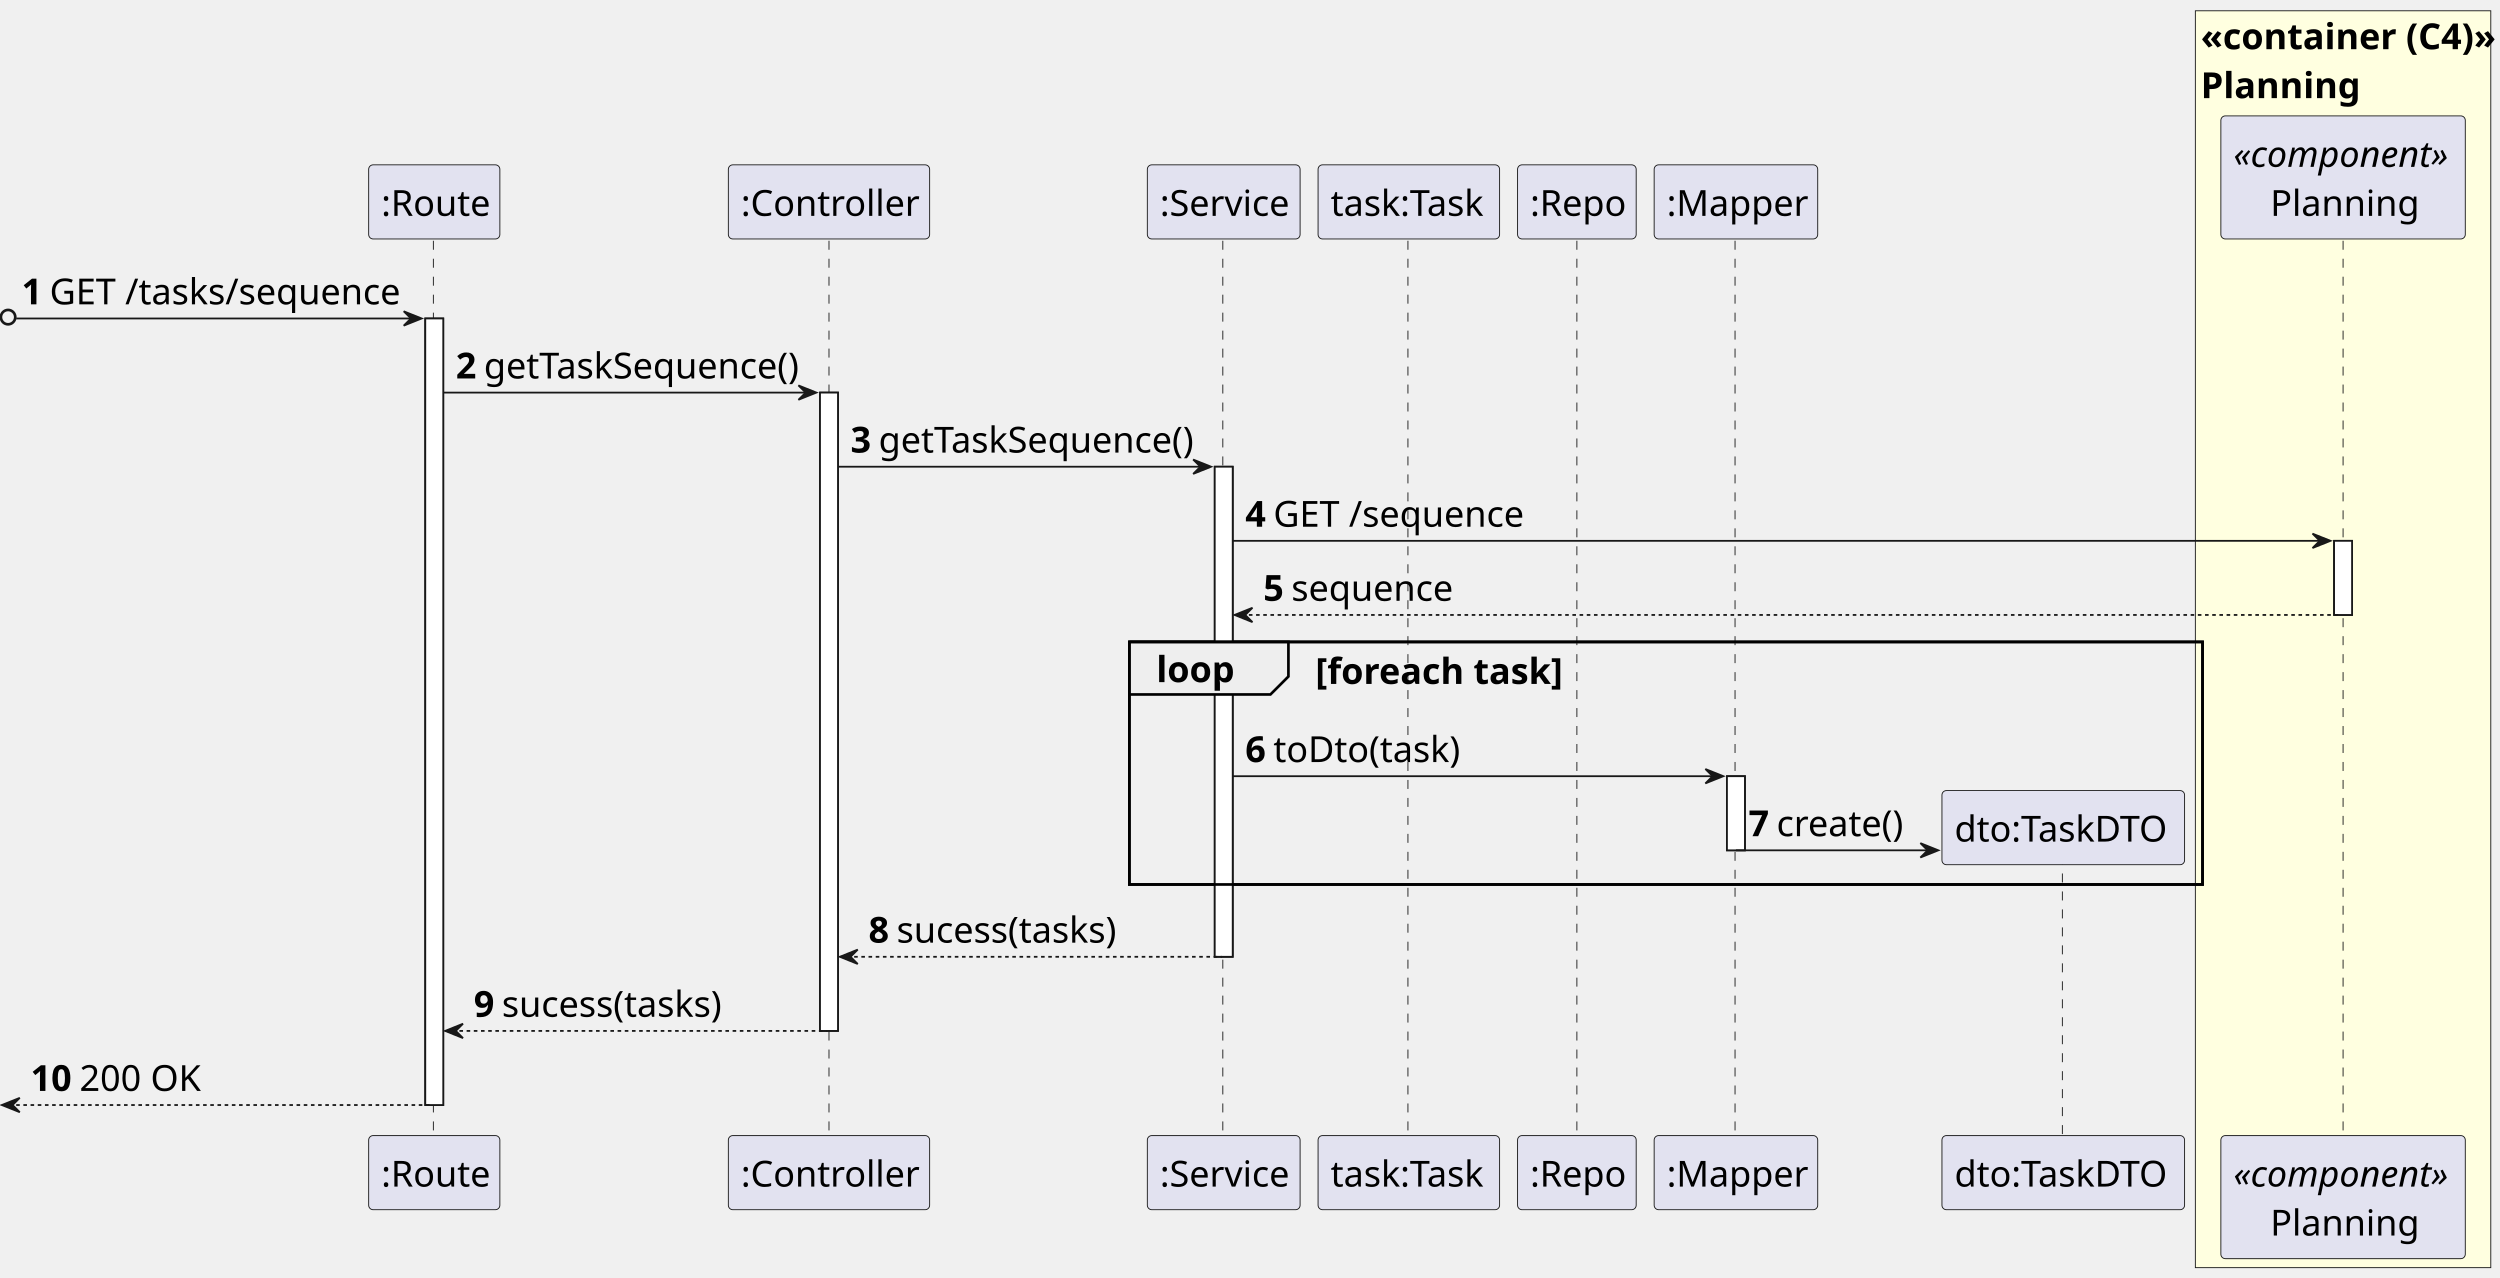
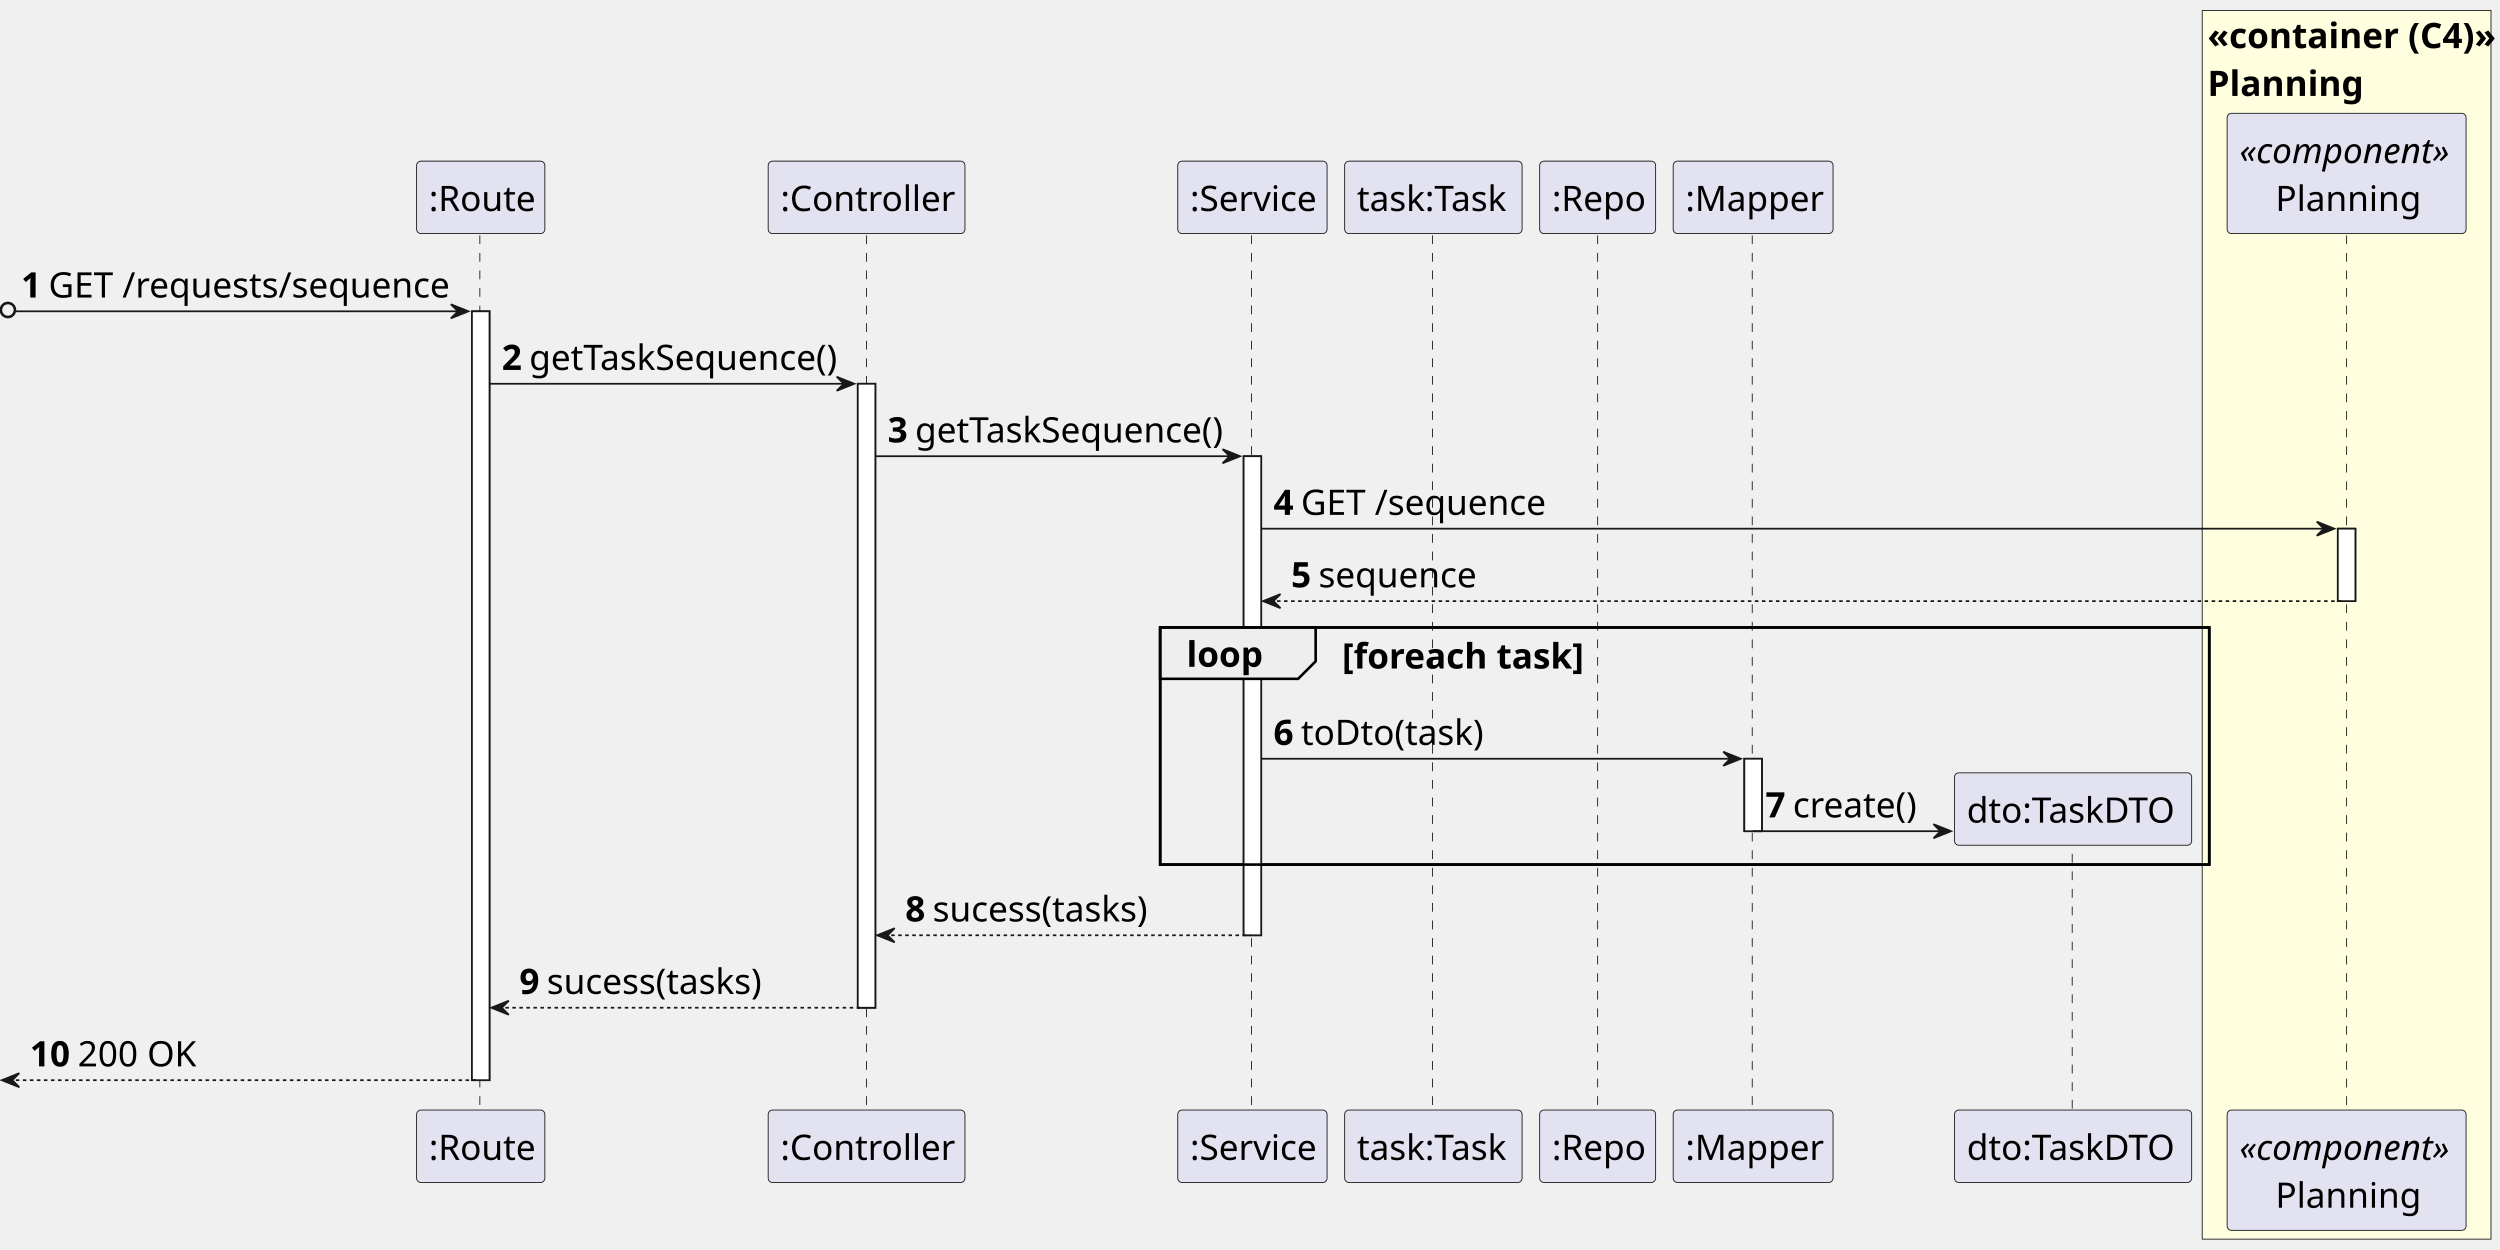
- <svg xmlns="http://www.w3.org/2000/svg" contentStyleType="text/css" height="711px" preserveAspectRatio="none" style="width:1391px;height:711px;background:#FFFFFF;" version="1.1" viewBox="0 0 1391 711" width="1391px" zoomAndPan="magnify">
+ <svg xmlns="http://www.w3.org/2000/svg" contentStyleType="text/css" height="711px" preserveAspectRatio="none" style="width:1423px;height:711px;background:#FFFFFF;" version="1.1" viewBox="0 0 1423 711" width="1423px" zoomAndPan="magnify">
  <defs />
  <g>
-     <rect fill="#FFFFE0" height="699.319" style="stroke:#181818;stroke-width:0.5;" width="164.375" x="1221.5" y="6" />
-     <text fill="#000000" font-family="sans-serif" font-size="20" font-weight="bold" lengthAdjust="spacing" textLength="158.375" x="1224.5" y="27.38">«container (C4)»</text>
-     <text fill="#000000" font-family="sans-serif" font-size="20" font-weight="bold" lengthAdjust="spacing" textLength="86" x="1224.5" y="54.62">Planning</text>
-     <rect fill="#FFFFFF" height="437.64" style="stroke:#181818;stroke-width:1.0;" width="10" x="236.625" y="177.2" />
-     <rect fill="#FFFFFF" height="355.16" style="stroke:#181818;stroke-width:1.0;" width="10" x="456.25" y="218.44" />
-     <rect fill="#FFFFFF" height="272.68" style="stroke:#181818;stroke-width:1.0;" width="10" x="675.875" y="259.68" />
-     <rect fill="#FFFFFF" height="41.24" style="stroke:#181818;stroke-width:1.0;" width="10" x="960.875" y="431.88" />
-     <rect fill="#FFFFFF" height="41.24" style="stroke:#181818;stroke-width:1.0;" width="10" x="1298.688" y="300.92" />
-     <rect fill="none" height="134.96" style="stroke:#000000;stroke-width:1.5;" width="597.125" x="628.375" y="357.16" />
-     <line style="stroke:#181818;stroke-width:0.5;stroke-dasharray:5.0,5.0;" x1="241.125" x2="241.125" y1="133.96" y2="632.84" />
-     <line style="stroke:#181818;stroke-width:0.5;stroke-dasharray:5.0,5.0;" x1="461.25" x2="461.25" y1="133.96" y2="632.84" />
-     <line style="stroke:#181818;stroke-width:0.5;stroke-dasharray:5.0,5.0;" x1="680.375" x2="680.375" y1="133.96" y2="632.84" />
-     <line style="stroke:#181818;stroke-width:0.5;stroke-dasharray:5.0,5.0;" x1="783.375" x2="783.375" y1="133.96" y2="632.84" />
-     <line style="stroke:#181818;stroke-width:0.5;stroke-dasharray:5.0,5.0;" x1="877.375" x2="877.375" y1="133.96" y2="632.84" />
-     <line style="stroke:#181818;stroke-width:0.5;stroke-dasharray:5.0,5.0;" x1="965.375" x2="965.375" y1="133.96" y2="632.84" />
-     <line style="stroke:#181818;stroke-width:0.5;stroke-dasharray:5.0,5.0;" x1="1147.5" x2="1147.5" y1="476" y2="632.84" />
-     <line style="stroke:#181818;stroke-width:0.5;stroke-dasharray:5.0,5.0;" x1="1303.688" x2="1303.688" y1="133.96" y2="632.84" />
-     <rect fill="#E2E2F0" height="41.24" rx="2.5" ry="2.5" style="stroke:#181818;stroke-width:0.5;" width="73" x="205.125" y="91.72" />
-     <text fill="#000000" font-family="sans-serif" font-size="20" lengthAdjust="spacing" textLength="59" x="212.125" y="120.1">:Route</text>
-     <rect fill="#E2E2F0" height="41.24" rx="2.5" ry="2.5" style="stroke:#181818;stroke-width:0.5;" width="73" x="205.125" y="631.84" />
-     <text fill="#000000" font-family="sans-serif" font-size="20" lengthAdjust="spacing" textLength="59" x="212.125" y="660.22">:Route</text>
-     <rect fill="#E2E2F0" height="41.24" rx="2.5" ry="2.5" style="stroke:#181818;stroke-width:0.5;" width="112" x="405.25" y="91.72" />
-     <text fill="#000000" font-family="sans-serif" font-size="20" lengthAdjust="spacing" textLength="98" x="412.25" y="120.1">:Controller</text>
-     <rect fill="#E2E2F0" height="41.24" rx="2.5" ry="2.5" style="stroke:#181818;stroke-width:0.5;" width="112" x="405.25" y="631.84" />
-     <text fill="#000000" font-family="sans-serif" font-size="20" lengthAdjust="spacing" textLength="98" x="412.25" y="660.22">:Controller</text>
-     <rect fill="#E2E2F0" height="41.24" rx="2.5" ry="2.5" style="stroke:#181818;stroke-width:0.5;" width="85" x="638.375" y="91.72" />
-     <text fill="#000000" font-family="sans-serif" font-size="20" lengthAdjust="spacing" textLength="71" x="645.375" y="120.1">:Service</text>
-     <rect fill="#E2E2F0" height="41.24" rx="2.5" ry="2.5" style="stroke:#181818;stroke-width:0.5;" width="85" x="638.375" y="631.84" />
-     <text fill="#000000" font-family="sans-serif" font-size="20" lengthAdjust="spacing" textLength="71" x="645.375" y="660.22">:Service</text>
-     <rect fill="#E2E2F0" height="41.24" rx="2.5" ry="2.5" style="stroke:#181818;stroke-width:0.5;" width="101" x="733.375" y="91.72" />
-     <text fill="#000000" font-family="sans-serif" font-size="20" lengthAdjust="spacing" textLength="87" x="740.375" y="120.1">task:Task</text>
-     <rect fill="#E2E2F0" height="41.24" rx="2.5" ry="2.5" style="stroke:#181818;stroke-width:0.5;" width="101" x="733.375" y="631.84" />
-     <text fill="#000000" font-family="sans-serif" font-size="20" lengthAdjust="spacing" textLength="87" x="740.375" y="660.22">task:Task</text>
-     <rect fill="#E2E2F0" height="41.24" rx="2.5" ry="2.5" style="stroke:#181818;stroke-width:0.5;" width="66" x="844.375" y="91.72" />
-     <text fill="#000000" font-family="sans-serif" font-size="20" lengthAdjust="spacing" textLength="52" x="851.375" y="120.1">:Repo</text>
-     <rect fill="#E2E2F0" height="41.24" rx="2.5" ry="2.5" style="stroke:#181818;stroke-width:0.5;" width="66" x="844.375" y="631.84" />
-     <text fill="#000000" font-family="sans-serif" font-size="20" lengthAdjust="spacing" textLength="52" x="851.375" y="660.22">:Repo</text>
-     <rect fill="#E2E2F0" height="41.24" rx="2.5" ry="2.5" style="stroke:#181818;stroke-width:0.5;" width="91" x="920.375" y="91.72" />
-     <text fill="#000000" font-family="sans-serif" font-size="20" lengthAdjust="spacing" textLength="77" x="927.375" y="120.1">:Mapper</text>
-     <rect fill="#E2E2F0" height="41.24" rx="2.5" ry="2.5" style="stroke:#181818;stroke-width:0.5;" width="91" x="920.375" y="631.84" />
-     <text fill="#000000" font-family="sans-serif" font-size="20" lengthAdjust="spacing" textLength="77" x="927.375" y="660.22">:Mapper</text>
-     <rect fill="#E2E2F0" height="41.24" rx="2.5" ry="2.5" style="stroke:#181818;stroke-width:0.5;" width="135" x="1080.5" y="631.84" />
-     <text fill="#000000" font-family="sans-serif" font-size="20" lengthAdjust="spacing" textLength="121" x="1087.5" y="660.22">dto:TaskDTO</text>
-     <rect fill="#E2E2F0" height="68.48" rx="2.5" ry="2.5" style="stroke:#181818;stroke-width:0.5;" width="136" x="1235.688" y="64.48" />
-     <text fill="#000000" font-family="sans-serif" font-size="20" font-style="italic" lengthAdjust="spacing" textLength="122" x="1242.688" y="92.86">«component»</text>
-     <text fill="#000000" font-family="sans-serif" font-size="20" lengthAdjust="spacing" textLength="81" x="1263.188" y="120.1">Planning</text>
-     <rect fill="#E2E2F0" height="68.48" rx="2.5" ry="2.5" style="stroke:#181818;stroke-width:0.5;" width="136" x="1235.688" y="631.84" />
-     <text fill="#000000" font-family="sans-serif" font-size="20" font-style="italic" lengthAdjust="spacing" textLength="122" x="1242.688" y="660.22">«component»</text>
-     <text fill="#000000" font-family="sans-serif" font-size="20" lengthAdjust="spacing" textLength="81" x="1263.188" y="687.46">Planning</text>
-     <rect fill="#FFFFFF" height="437.64" style="stroke:#181818;stroke-width:1.0;" width="10" x="236.625" y="177.2" />
-     <rect fill="#FFFFFF" height="355.16" style="stroke:#181818;stroke-width:1.0;" width="10" x="456.25" y="218.44" />
-     <rect fill="#FFFFFF" height="272.68" style="stroke:#181818;stroke-width:1.0;" width="10" x="675.875" y="259.68" />
-     <rect fill="#FFFFFF" height="41.24" style="stroke:#181818;stroke-width:1.0;" width="10" x="960.875" y="431.88" />
-     <rect fill="#FFFFFF" height="41.24" style="stroke:#181818;stroke-width:1.0;" width="10" x="1298.688" y="300.92" />
+     <rect fill="#FFFFE0" height="699.319" style="stroke:#181818;stroke-width:0.5;" width="164.375" x="1253.5" y="6" />
+     <text fill="#000000" font-family="sans-serif" font-size="20" font-weight="bold" lengthAdjust="spacing" textLength="158.375" x="1256.5" y="27.38">«container (C4)»</text>
+     <text fill="#000000" font-family="sans-serif" font-size="20" font-weight="bold" lengthAdjust="spacing" textLength="86" x="1256.5" y="54.62">Planning</text>
+     <rect fill="#FFFFFF" height="437.64" style="stroke:#181818;stroke-width:1.0;" width="10" x="268.625" y="177.2" />
+     <rect fill="#FFFFFF" height="355.16" style="stroke:#181818;stroke-width:1.0;" width="10" x="488.25" y="218.44" />
+     <rect fill="#FFFFFF" height="272.68" style="stroke:#181818;stroke-width:1.0;" width="10" x="707.875" y="259.68" />
+     <rect fill="#FFFFFF" height="41.24" style="stroke:#181818;stroke-width:1.0;" width="10" x="992.875" y="431.88" />
+     <rect fill="#FFFFFF" height="41.24" style="stroke:#181818;stroke-width:1.0;" width="10" x="1330.688" y="300.92" />
+     <rect fill="none" height="134.96" style="stroke:#000000;stroke-width:1.5;" width="597.125" x="660.375" y="357.16" />
+     <line style="stroke:#181818;stroke-width:0.5;stroke-dasharray:5.0,5.0;" x1="273.125" x2="273.125" y1="133.96" y2="632.84" />
+     <line style="stroke:#181818;stroke-width:0.5;stroke-dasharray:5.0,5.0;" x1="493.25" x2="493.25" y1="133.96" y2="632.84" />
+     <line style="stroke:#181818;stroke-width:0.5;stroke-dasharray:5.0,5.0;" x1="712.375" x2="712.375" y1="133.96" y2="632.84" />
+     <line style="stroke:#181818;stroke-width:0.5;stroke-dasharray:5.0,5.0;" x1="815.375" x2="815.375" y1="133.96" y2="632.84" />
+     <line style="stroke:#181818;stroke-width:0.5;stroke-dasharray:5.0,5.0;" x1="909.375" x2="909.375" y1="133.96" y2="632.84" />
+     <line style="stroke:#181818;stroke-width:0.5;stroke-dasharray:5.0,5.0;" x1="997.375" x2="997.375" y1="133.96" y2="632.84" />
+     <line style="stroke:#181818;stroke-width:0.5;stroke-dasharray:5.0,5.0;" x1="1179.5" x2="1179.5" y1="476" y2="632.84" />
+     <line style="stroke:#181818;stroke-width:0.5;stroke-dasharray:5.0,5.0;" x1="1335.688" x2="1335.688" y1="133.96" y2="632.84" />
+     <rect fill="#E2E2F0" height="41.24" rx="2.5" ry="2.5" style="stroke:#181818;stroke-width:0.5;" width="73" x="237.125" y="91.72" />
+     <text fill="#000000" font-family="sans-serif" font-size="20" lengthAdjust="spacing" textLength="59" x="244.125" y="120.1">:Route</text>
+     <rect fill="#E2E2F0" height="41.24" rx="2.5" ry="2.5" style="stroke:#181818;stroke-width:0.5;" width="73" x="237.125" y="631.84" />
+     <text fill="#000000" font-family="sans-serif" font-size="20" lengthAdjust="spacing" textLength="59" x="244.125" y="660.22">:Route</text>
+     <rect fill="#E2E2F0" height="41.24" rx="2.5" ry="2.5" style="stroke:#181818;stroke-width:0.5;" width="112" x="437.25" y="91.72" />
+     <text fill="#000000" font-family="sans-serif" font-size="20" lengthAdjust="spacing" textLength="98" x="444.25" y="120.1">:Controller</text>
+     <rect fill="#E2E2F0" height="41.24" rx="2.5" ry="2.5" style="stroke:#181818;stroke-width:0.5;" width="112" x="437.25" y="631.84" />
+     <text fill="#000000" font-family="sans-serif" font-size="20" lengthAdjust="spacing" textLength="98" x="444.25" y="660.22">:Controller</text>
+     <rect fill="#E2E2F0" height="41.24" rx="2.5" ry="2.5" style="stroke:#181818;stroke-width:0.5;" width="85" x="670.375" y="91.72" />
+     <text fill="#000000" font-family="sans-serif" font-size="20" lengthAdjust="spacing" textLength="71" x="677.375" y="120.1">:Service</text>
+     <rect fill="#E2E2F0" height="41.24" rx="2.5" ry="2.5" style="stroke:#181818;stroke-width:0.5;" width="85" x="670.375" y="631.84" />
+     <text fill="#000000" font-family="sans-serif" font-size="20" lengthAdjust="spacing" textLength="71" x="677.375" y="660.22">:Service</text>
+     <rect fill="#E2E2F0" height="41.24" rx="2.5" ry="2.5" style="stroke:#181818;stroke-width:0.5;" width="101" x="765.375" y="91.72" />
+     <text fill="#000000" font-family="sans-serif" font-size="20" lengthAdjust="spacing" textLength="87" x="772.375" y="120.1">task:Task</text>
+     <rect fill="#E2E2F0" height="41.24" rx="2.5" ry="2.5" style="stroke:#181818;stroke-width:0.5;" width="101" x="765.375" y="631.84" />
+     <text fill="#000000" font-family="sans-serif" font-size="20" lengthAdjust="spacing" textLength="87" x="772.375" y="660.22">task:Task</text>
+     <rect fill="#E2E2F0" height="41.24" rx="2.5" ry="2.5" style="stroke:#181818;stroke-width:0.5;" width="66" x="876.375" y="91.72" />
+     <text fill="#000000" font-family="sans-serif" font-size="20" lengthAdjust="spacing" textLength="52" x="883.375" y="120.1">:Repo</text>
+     <rect fill="#E2E2F0" height="41.24" rx="2.5" ry="2.5" style="stroke:#181818;stroke-width:0.5;" width="66" x="876.375" y="631.84" />
+     <text fill="#000000" font-family="sans-serif" font-size="20" lengthAdjust="spacing" textLength="52" x="883.375" y="660.22">:Repo</text>
+     <rect fill="#E2E2F0" height="41.24" rx="2.5" ry="2.5" style="stroke:#181818;stroke-width:0.5;" width="91" x="952.375" y="91.72" />
+     <text fill="#000000" font-family="sans-serif" font-size="20" lengthAdjust="spacing" textLength="77" x="959.375" y="120.1">:Mapper</text>
+     <rect fill="#E2E2F0" height="41.24" rx="2.5" ry="2.5" style="stroke:#181818;stroke-width:0.5;" width="91" x="952.375" y="631.84" />
+     <text fill="#000000" font-family="sans-serif" font-size="20" lengthAdjust="spacing" textLength="77" x="959.375" y="660.22">:Mapper</text>
+     <rect fill="#E2E2F0" height="41.24" rx="2.5" ry="2.5" style="stroke:#181818;stroke-width:0.5;" width="135" x="1112.5" y="631.84" />
+     <text fill="#000000" font-family="sans-serif" font-size="20" lengthAdjust="spacing" textLength="121" x="1119.5" y="660.22">dto:TaskDTO</text>
+     <rect fill="#E2E2F0" height="68.48" rx="2.5" ry="2.5" style="stroke:#181818;stroke-width:0.5;" width="136" x="1267.688" y="64.48" />
+     <text fill="#000000" font-family="sans-serif" font-size="20" font-style="italic" lengthAdjust="spacing" textLength="122" x="1274.688" y="92.86">«component»</text>
+     <text fill="#000000" font-family="sans-serif" font-size="20" lengthAdjust="spacing" textLength="81" x="1295.188" y="120.1">Planning</text>
+     <rect fill="#E2E2F0" height="68.48" rx="2.5" ry="2.5" style="stroke:#181818;stroke-width:0.5;" width="136" x="1267.688" y="631.84" />
+     <text fill="#000000" font-family="sans-serif" font-size="20" font-style="italic" lengthAdjust="spacing" textLength="122" x="1274.688" y="660.22">«component»</text>
+     <text fill="#000000" font-family="sans-serif" font-size="20" lengthAdjust="spacing" textLength="81" x="1295.188" y="687.46">Planning</text>
+     <rect fill="#FFFFFF" height="437.64" style="stroke:#181818;stroke-width:1.0;" width="10" x="268.625" y="177.2" />
+     <rect fill="#FFFFFF" height="355.16" style="stroke:#181818;stroke-width:1.0;" width="10" x="488.25" y="218.44" />
+     <rect fill="#FFFFFF" height="272.68" style="stroke:#181818;stroke-width:1.0;" width="10" x="707.875" y="259.68" />
+     <rect fill="#FFFFFF" height="41.24" style="stroke:#181818;stroke-width:1.0;" width="10" x="992.875" y="431.88" />
+     <rect fill="#FFFFFF" height="41.24" style="stroke:#181818;stroke-width:1.0;" width="10" x="1330.688" y="300.92" />
    <ellipse cx="4.5" cy="176.45" fill="none" rx="4" ry="4" style="stroke:#181818;stroke-width:1.5;" />
-     <polygon fill="#181818" points="224.625,173.2,234.625,177.2,224.625,181.2,228.625,177.2" style="stroke:#181818;stroke-width:1.0;" />
-     <line style="stroke:#181818;stroke-width:1.0;" x1="9" x2="230.625" y1="177.2" y2="177.2" />
+     <polygon fill="#181818" points="256.625,173.2,266.625,177.2,256.625,181.2,260.625,177.2" style="stroke:#181818;stroke-width:1.0;" />
+     <line style="stroke:#181818;stroke-width:1.0;" x1="9" x2="262.625" y1="177.2" y2="177.2" />
    <text fill="#000000" font-family="sans-serif" font-size="20" font-weight="bold" lengthAdjust="spacing" textLength="11.625" x="12" y="169.34">1</text>
-     <text fill="#000000" font-family="sans-serif" font-size="20" lengthAdjust="spacing" textLength="194" x="27.625" y="169.34">GET /tasks/sequence</text>
-     <polygon fill="#181818" points="444.25,214.44,454.25,218.44,444.25,222.44,448.25,218.44" style="stroke:#181818;stroke-width:1.0;" />
-     <line style="stroke:#181818;stroke-width:1.0;" x1="246.625" x2="450.25" y1="218.44" y2="218.44" />
-     <text fill="#000000" font-family="sans-serif" font-size="20" font-weight="bold" lengthAdjust="spacing" textLength="11.625" x="253.625" y="210.58">2</text>
-     <text fill="#000000" font-family="sans-serif" font-size="20" lengthAdjust="spacing" textLength="175" x="269.25" y="210.58">getTaskSequence()</text>
-     <polygon fill="#181818" points="663.875,255.68,673.875,259.68,663.875,263.68,667.875,259.68" style="stroke:#181818;stroke-width:1.0;" />
-     <line style="stroke:#181818;stroke-width:1.0;" x1="466.25" x2="669.875" y1="259.68" y2="259.68" />
-     <text fill="#000000" font-family="sans-serif" font-size="20" font-weight="bold" lengthAdjust="spacing" textLength="11.625" x="473.25" y="251.82">3</text>
-     <text fill="#000000" font-family="sans-serif" font-size="20" lengthAdjust="spacing" textLength="175" x="488.875" y="251.82">getTaskSequence()</text>
-     <polygon fill="#181818" points="1286.688,296.92,1296.688,300.92,1286.688,304.92,1290.688,300.92" style="stroke:#181818;stroke-width:1.0;" />
-     <line style="stroke:#181818;stroke-width:1.0;" x1="685.875" x2="1292.688" y1="300.92" y2="300.92" />
-     <text fill="#000000" font-family="sans-serif" font-size="20" font-weight="bold" lengthAdjust="spacing" textLength="11.625" x="692.875" y="293.06">4</text>
-     <text fill="#000000" font-family="sans-serif" font-size="20" lengthAdjust="spacing" textLength="138" x="708.5" y="293.06">GET /sequence</text>
-     <polygon fill="#181818" points="696.875,338.16,686.875,342.16,696.875,346.16,692.875,342.16" style="stroke:#181818;stroke-width:1.0;" />
-     <line style="stroke:#181818;stroke-width:1.0;stroke-dasharray:2.0,2.0;" x1="690.875" x2="1302.688" y1="342.16" y2="342.16" />
-     <text fill="#000000" font-family="sans-serif" font-size="20" font-weight="bold" lengthAdjust="spacing" textLength="11.625" x="702.875" y="334.3">5</text>
-     <text fill="#000000" font-family="sans-serif" font-size="20" lengthAdjust="spacing" textLength="89" x="718.5" y="334.3">sequence</text>
-     <path d="M628.375,357.16 L716.875,357.16 L716.875,376.4 L706.875,386.4 L628.375,386.4 L628.375,357.16 " fill="#EEEEEE" style="stroke:#000000;stroke-width:1.5;" />
-     <rect fill="none" height="134.96" style="stroke:#000000;stroke-width:1.5;" width="597.125" x="628.375" y="357.16" />
-     <text fill="#000000" font-family="sans-serif" font-size="20" font-weight="bold" lengthAdjust="spacing" textLength="43.5" x="643.375" y="379.54">loop</text>
-     <text fill="#000000" font-family="sans-serif" font-size="20" font-weight="bold" lengthAdjust="spacing" textLength="137.125" x="731.875" y="380.54">[foreach task]</text>
-     <polygon fill="#181818" points="948.875,427.88,958.875,431.88,948.875,435.88,952.875,431.88" style="stroke:#181818;stroke-width:1.0;" />
-     <line style="stroke:#181818;stroke-width:1.0;" x1="685.875" x2="954.875" y1="431.88" y2="431.88" />
-     <text fill="#000000" font-family="sans-serif" font-size="20" font-weight="bold" lengthAdjust="spacing" textLength="11.625" x="692.875" y="424.02">6</text>
-     <text fill="#000000" font-family="sans-serif" font-size="20" lengthAdjust="spacing" textLength="104" x="708.5" y="424.02">toDto(task)</text>
-     <polygon fill="#181818" points="1068.5,469.12,1078.5,473.12,1068.5,477.12,1072.5,473.12" style="stroke:#181818;stroke-width:1.0;" />
-     <line style="stroke:#181818;stroke-width:1.0;" x1="965.875" x2="1074.5" y1="473.12" y2="473.12" />
-     <text fill="#000000" font-family="sans-serif" font-size="20" font-weight="bold" lengthAdjust="spacing" textLength="11.625" x="972.875" y="465.26">7</text>
-     <text fill="#000000" font-family="sans-serif" font-size="20" lengthAdjust="spacing" textLength="70" x="988.5" y="465.26">create()</text>
-     <rect fill="#E2E2F0" height="41.24" rx="2.5" ry="2.5" style="stroke:#181818;stroke-width:0.5;" width="135" x="1080.5" y="439.88" />
-     <text fill="#000000" font-family="sans-serif" font-size="20" lengthAdjust="spacing" textLength="121" x="1087.5" y="468.26">dto:TaskDTO</text>
-     <polygon fill="#181818" points="477.25,528.36,467.25,532.36,477.25,536.36,473.25,532.36" style="stroke:#181818;stroke-width:1.0;" />
-     <line style="stroke:#181818;stroke-width:1.0;stroke-dasharray:2.0,2.0;" x1="471.25" x2="679.875" y1="532.36" y2="532.36" />
-     <text fill="#000000" font-family="sans-serif" font-size="20" font-weight="bold" lengthAdjust="spacing" textLength="11.625" x="483.25" y="524.5">8</text>
-     <text fill="#000000" font-family="sans-serif" font-size="20" lengthAdjust="spacing" textLength="124" x="498.875" y="524.5">sucess(tasks)</text>
-     <polygon fill="#181818" points="257.625,569.6,247.625,573.6,257.625,577.6,253.625,573.6" style="stroke:#181818;stroke-width:1.0;" />
-     <line style="stroke:#181818;stroke-width:1.0;stroke-dasharray:2.0,2.0;" x1="251.625" x2="460.25" y1="573.6" y2="573.6" />
-     <text fill="#000000" font-family="sans-serif" font-size="20" font-weight="bold" lengthAdjust="spacing" textLength="11.625" x="263.625" y="565.74">9</text>
-     <text fill="#000000" font-family="sans-serif" font-size="20" lengthAdjust="spacing" textLength="124" x="279.25" y="565.74">sucess(tasks)</text>
+     <text fill="#000000" font-family="sans-serif" font-size="20" lengthAdjust="spacing" textLength="226" x="27.625" y="169.34">GET /requests/sequence</text>
+     <polygon fill="#181818" points="476.25,214.44,486.25,218.44,476.25,222.44,480.25,218.44" style="stroke:#181818;stroke-width:1.0;" />
+     <line style="stroke:#181818;stroke-width:1.0;" x1="278.625" x2="482.25" y1="218.44" y2="218.44" />
+     <text fill="#000000" font-family="sans-serif" font-size="20" font-weight="bold" lengthAdjust="spacing" textLength="11.625" x="285.625" y="210.58">2</text>
+     <text fill="#000000" font-family="sans-serif" font-size="20" lengthAdjust="spacing" textLength="175" x="301.25" y="210.58">getTaskSequence()</text>
+     <polygon fill="#181818" points="695.875,255.68,705.875,259.68,695.875,263.68,699.875,259.68" style="stroke:#181818;stroke-width:1.0;" />
+     <line style="stroke:#181818;stroke-width:1.0;" x1="498.25" x2="701.875" y1="259.68" y2="259.68" />
+     <text fill="#000000" font-family="sans-serif" font-size="20" font-weight="bold" lengthAdjust="spacing" textLength="11.625" x="505.25" y="251.82">3</text>
+     <text fill="#000000" font-family="sans-serif" font-size="20" lengthAdjust="spacing" textLength="175" x="520.875" y="251.82">getTaskSequence()</text>
+     <polygon fill="#181818" points="1318.688,296.92,1328.688,300.92,1318.688,304.92,1322.688,300.92" style="stroke:#181818;stroke-width:1.0;" />
+     <line style="stroke:#181818;stroke-width:1.0;" x1="717.875" x2="1324.688" y1="300.92" y2="300.92" />
+     <text fill="#000000" font-family="sans-serif" font-size="20" font-weight="bold" lengthAdjust="spacing" textLength="11.625" x="724.875" y="293.06">4</text>
+     <text fill="#000000" font-family="sans-serif" font-size="20" lengthAdjust="spacing" textLength="138" x="740.5" y="293.06">GET /sequence</text>
+     <polygon fill="#181818" points="728.875,338.16,718.875,342.16,728.875,346.16,724.875,342.16" style="stroke:#181818;stroke-width:1.0;" />
+     <line style="stroke:#181818;stroke-width:1.0;stroke-dasharray:2.0,2.0;" x1="722.875" x2="1334.688" y1="342.16" y2="342.16" />
+     <text fill="#000000" font-family="sans-serif" font-size="20" font-weight="bold" lengthAdjust="spacing" textLength="11.625" x="734.875" y="334.3">5</text>
+     <text fill="#000000" font-family="sans-serif" font-size="20" lengthAdjust="spacing" textLength="89" x="750.5" y="334.3">sequence</text>
+     <path d="M660.375,357.16 L748.875,357.16 L748.875,376.4 L738.875,386.4 L660.375,386.4 L660.375,357.16 " fill="#EEEEEE" style="stroke:#000000;stroke-width:1.5;" />
+     <rect fill="none" height="134.96" style="stroke:#000000;stroke-width:1.5;" width="597.125" x="660.375" y="357.16" />
+     <text fill="#000000" font-family="sans-serif" font-size="20" font-weight="bold" lengthAdjust="spacing" textLength="43.5" x="675.375" y="379.54">loop</text>
+     <text fill="#000000" font-family="sans-serif" font-size="20" font-weight="bold" lengthAdjust="spacing" textLength="137.125" x="763.875" y="380.54">[foreach task]</text>
+     <polygon fill="#181818" points="980.875,427.88,990.875,431.88,980.875,435.88,984.875,431.88" style="stroke:#181818;stroke-width:1.0;" />
+     <line style="stroke:#181818;stroke-width:1.0;" x1="717.875" x2="986.875" y1="431.88" y2="431.88" />
+     <text fill="#000000" font-family="sans-serif" font-size="20" font-weight="bold" lengthAdjust="spacing" textLength="11.625" x="724.875" y="424.02">6</text>
+     <text fill="#000000" font-family="sans-serif" font-size="20" lengthAdjust="spacing" textLength="104" x="740.5" y="424.02">toDto(task)</text>
+     <polygon fill="#181818" points="1100.5,469.12,1110.5,473.12,1100.5,477.12,1104.5,473.12" style="stroke:#181818;stroke-width:1.0;" />
+     <line style="stroke:#181818;stroke-width:1.0;" x1="997.875" x2="1106.5" y1="473.12" y2="473.12" />
+     <text fill="#000000" font-family="sans-serif" font-size="20" font-weight="bold" lengthAdjust="spacing" textLength="11.625" x="1004.875" y="465.26">7</text>
+     <text fill="#000000" font-family="sans-serif" font-size="20" lengthAdjust="spacing" textLength="70" x="1020.5" y="465.26">create()</text>
+     <rect fill="#E2E2F0" height="41.24" rx="2.5" ry="2.5" style="stroke:#181818;stroke-width:0.5;" width="135" x="1112.5" y="439.88" />
+     <text fill="#000000" font-family="sans-serif" font-size="20" lengthAdjust="spacing" textLength="121" x="1119.5" y="468.26">dto:TaskDTO</text>
+     <polygon fill="#181818" points="509.25,528.36,499.25,532.36,509.25,536.36,505.25,532.36" style="stroke:#181818;stroke-width:1.0;" />
+     <line style="stroke:#181818;stroke-width:1.0;stroke-dasharray:2.0,2.0;" x1="503.25" x2="711.875" y1="532.36" y2="532.36" />
+     <text fill="#000000" font-family="sans-serif" font-size="20" font-weight="bold" lengthAdjust="spacing" textLength="11.625" x="515.25" y="524.5">8</text>
+     <text fill="#000000" font-family="sans-serif" font-size="20" lengthAdjust="spacing" textLength="124" x="530.875" y="524.5">sucess(tasks)</text>
+     <polygon fill="#181818" points="289.625,569.6,279.625,573.6,289.625,577.6,285.625,573.6" style="stroke:#181818;stroke-width:1.0;" />
+     <line style="stroke:#181818;stroke-width:1.0;stroke-dasharray:2.0,2.0;" x1="283.625" x2="492.25" y1="573.6" y2="573.6" />
+     <text fill="#000000" font-family="sans-serif" font-size="20" font-weight="bold" lengthAdjust="spacing" textLength="11.625" x="295.625" y="565.74">9</text>
+     <text fill="#000000" font-family="sans-serif" font-size="20" lengthAdjust="spacing" textLength="124" x="311.25" y="565.74">sucess(tasks)</text>
    <polygon fill="#181818" points="11,610.84,1,614.84,11,618.84,7,614.84" style="stroke:#181818;stroke-width:1.0;" />
-     <line style="stroke:#181818;stroke-width:1.0;stroke-dasharray:2.0,2.0;" x1="5" x2="240.625" y1="614.84" y2="614.84" />
+     <line style="stroke:#181818;stroke-width:1.0;stroke-dasharray:2.0,2.0;" x1="5" x2="272.625" y1="614.84" y2="614.84" />
    <text fill="#000000" font-family="sans-serif" font-size="20" font-weight="bold" lengthAdjust="spacing" textLength="23.25" x="17" y="606.98">10</text>
    <text fill="#000000" font-family="sans-serif" font-size="20" lengthAdjust="spacing" textLength="66" x="44.25" y="606.98">200 OK</text>
  </g>
</svg>
